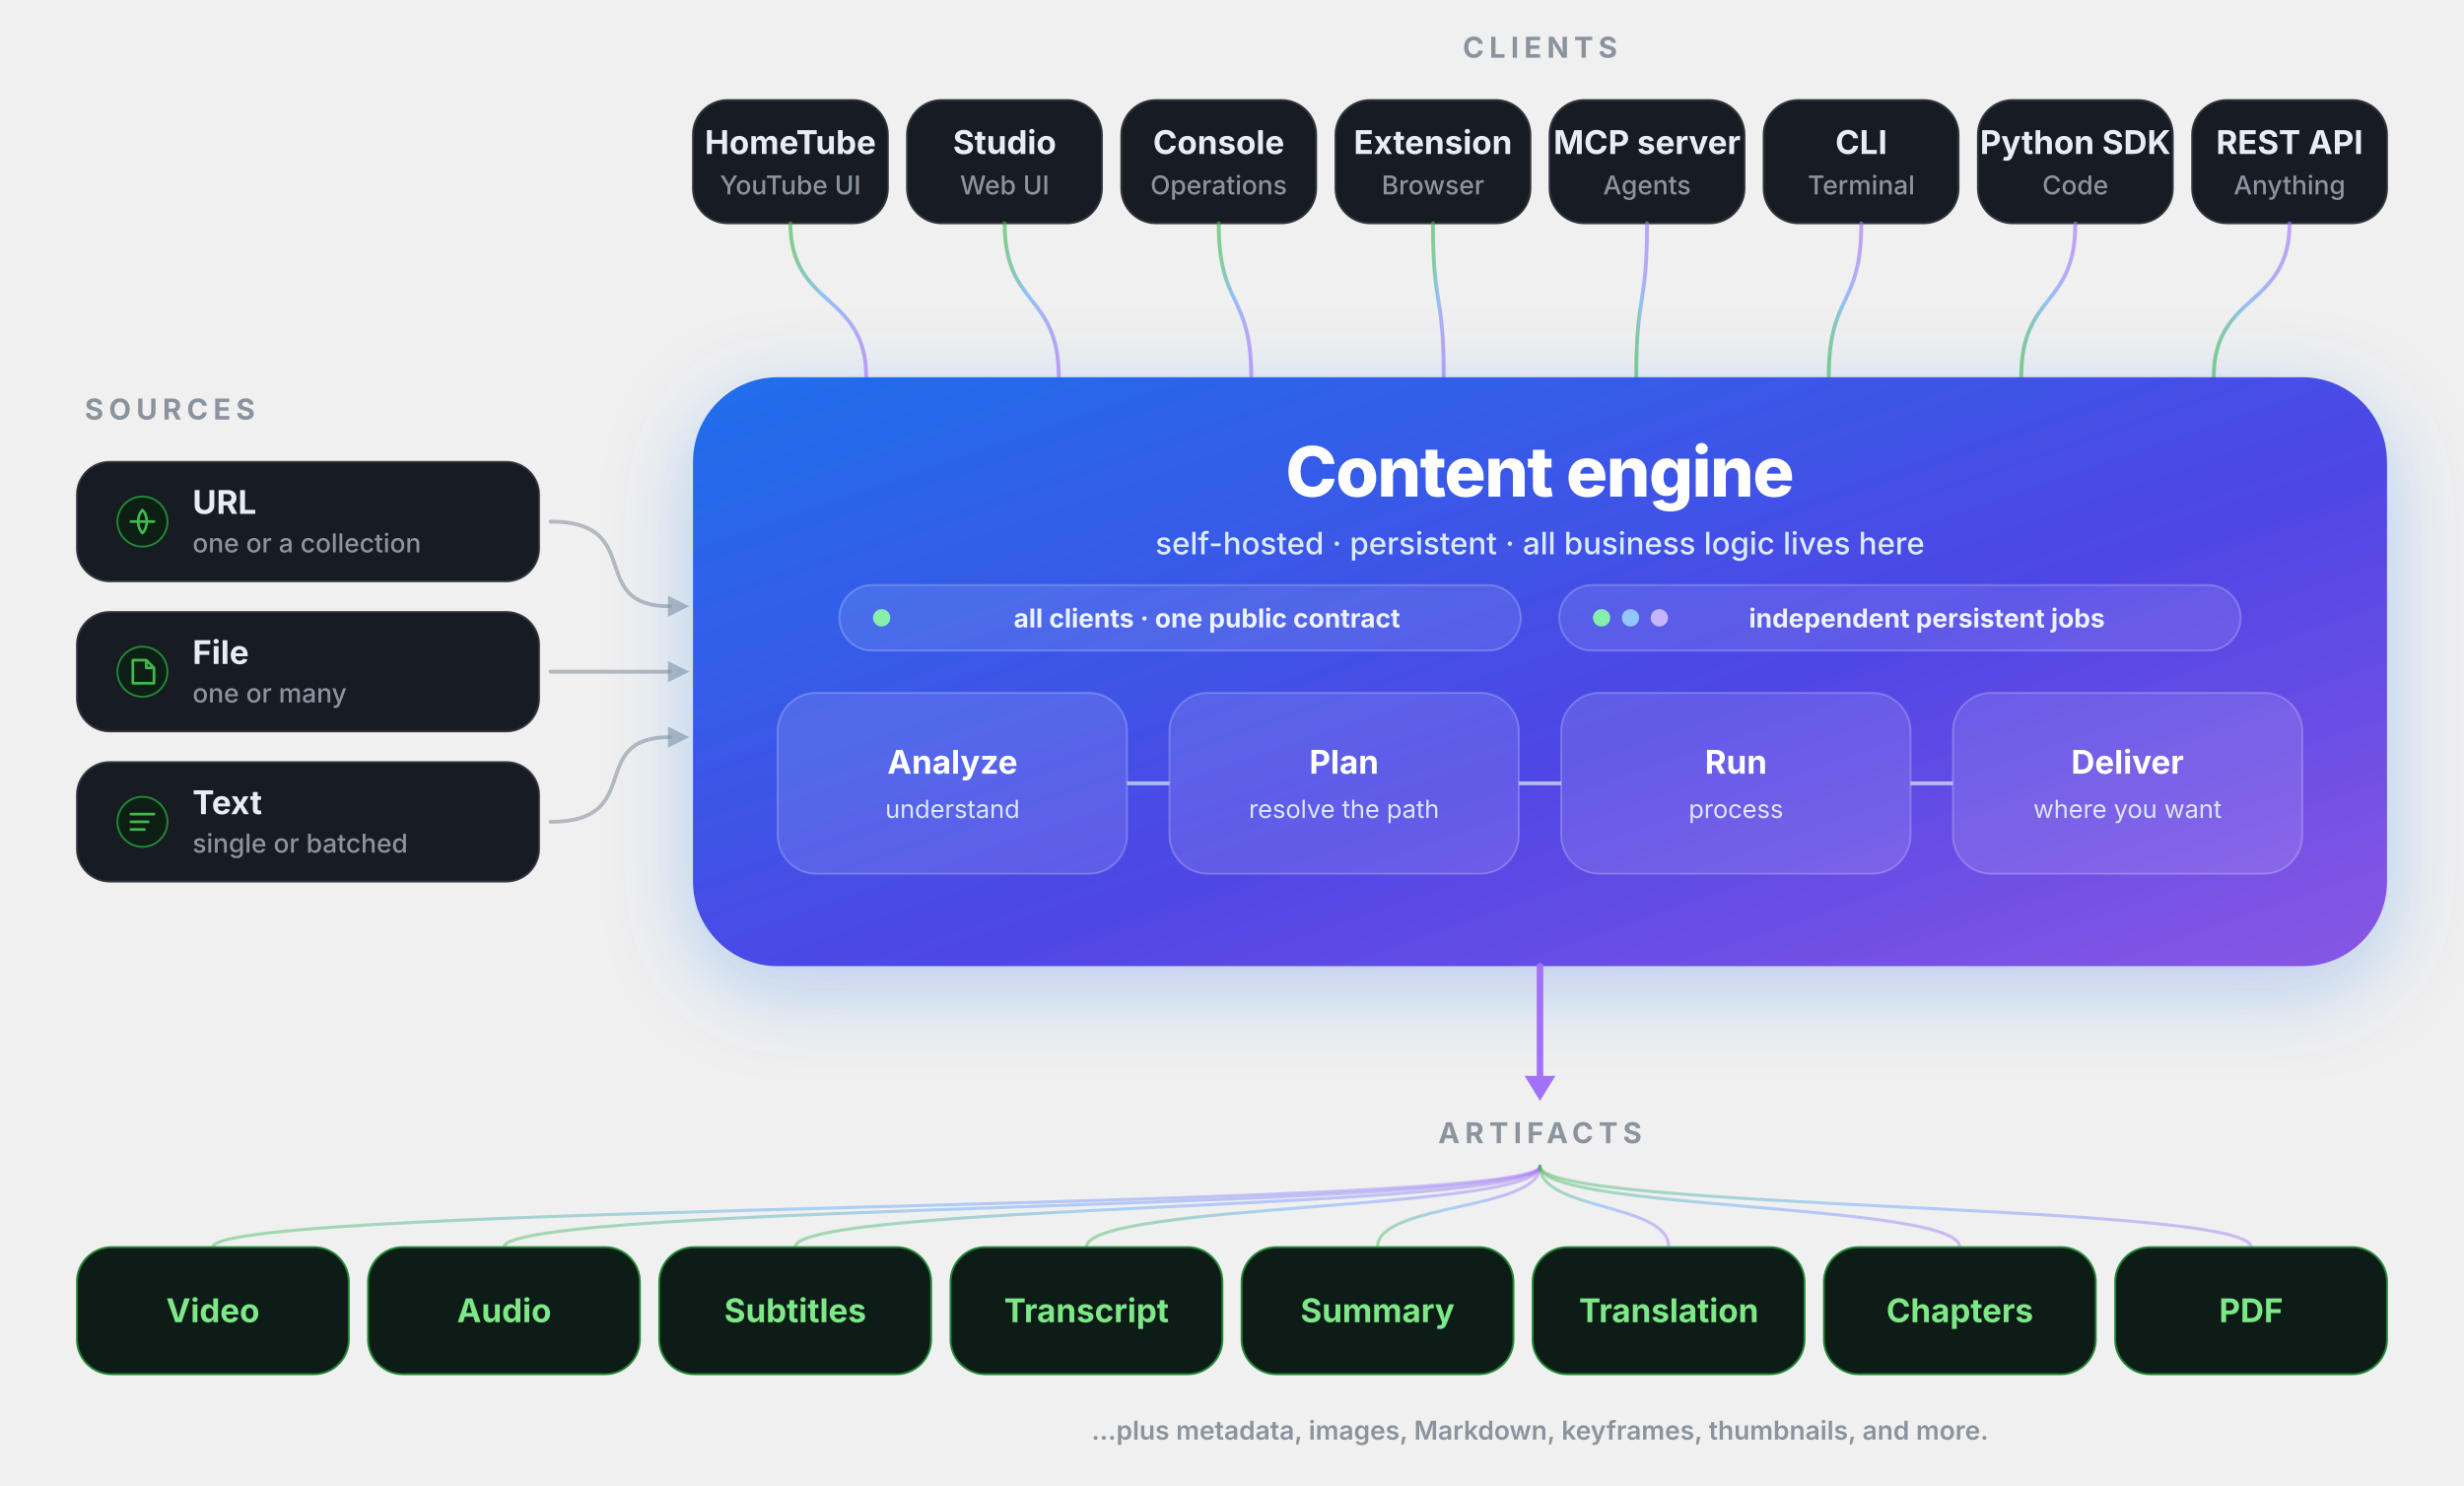
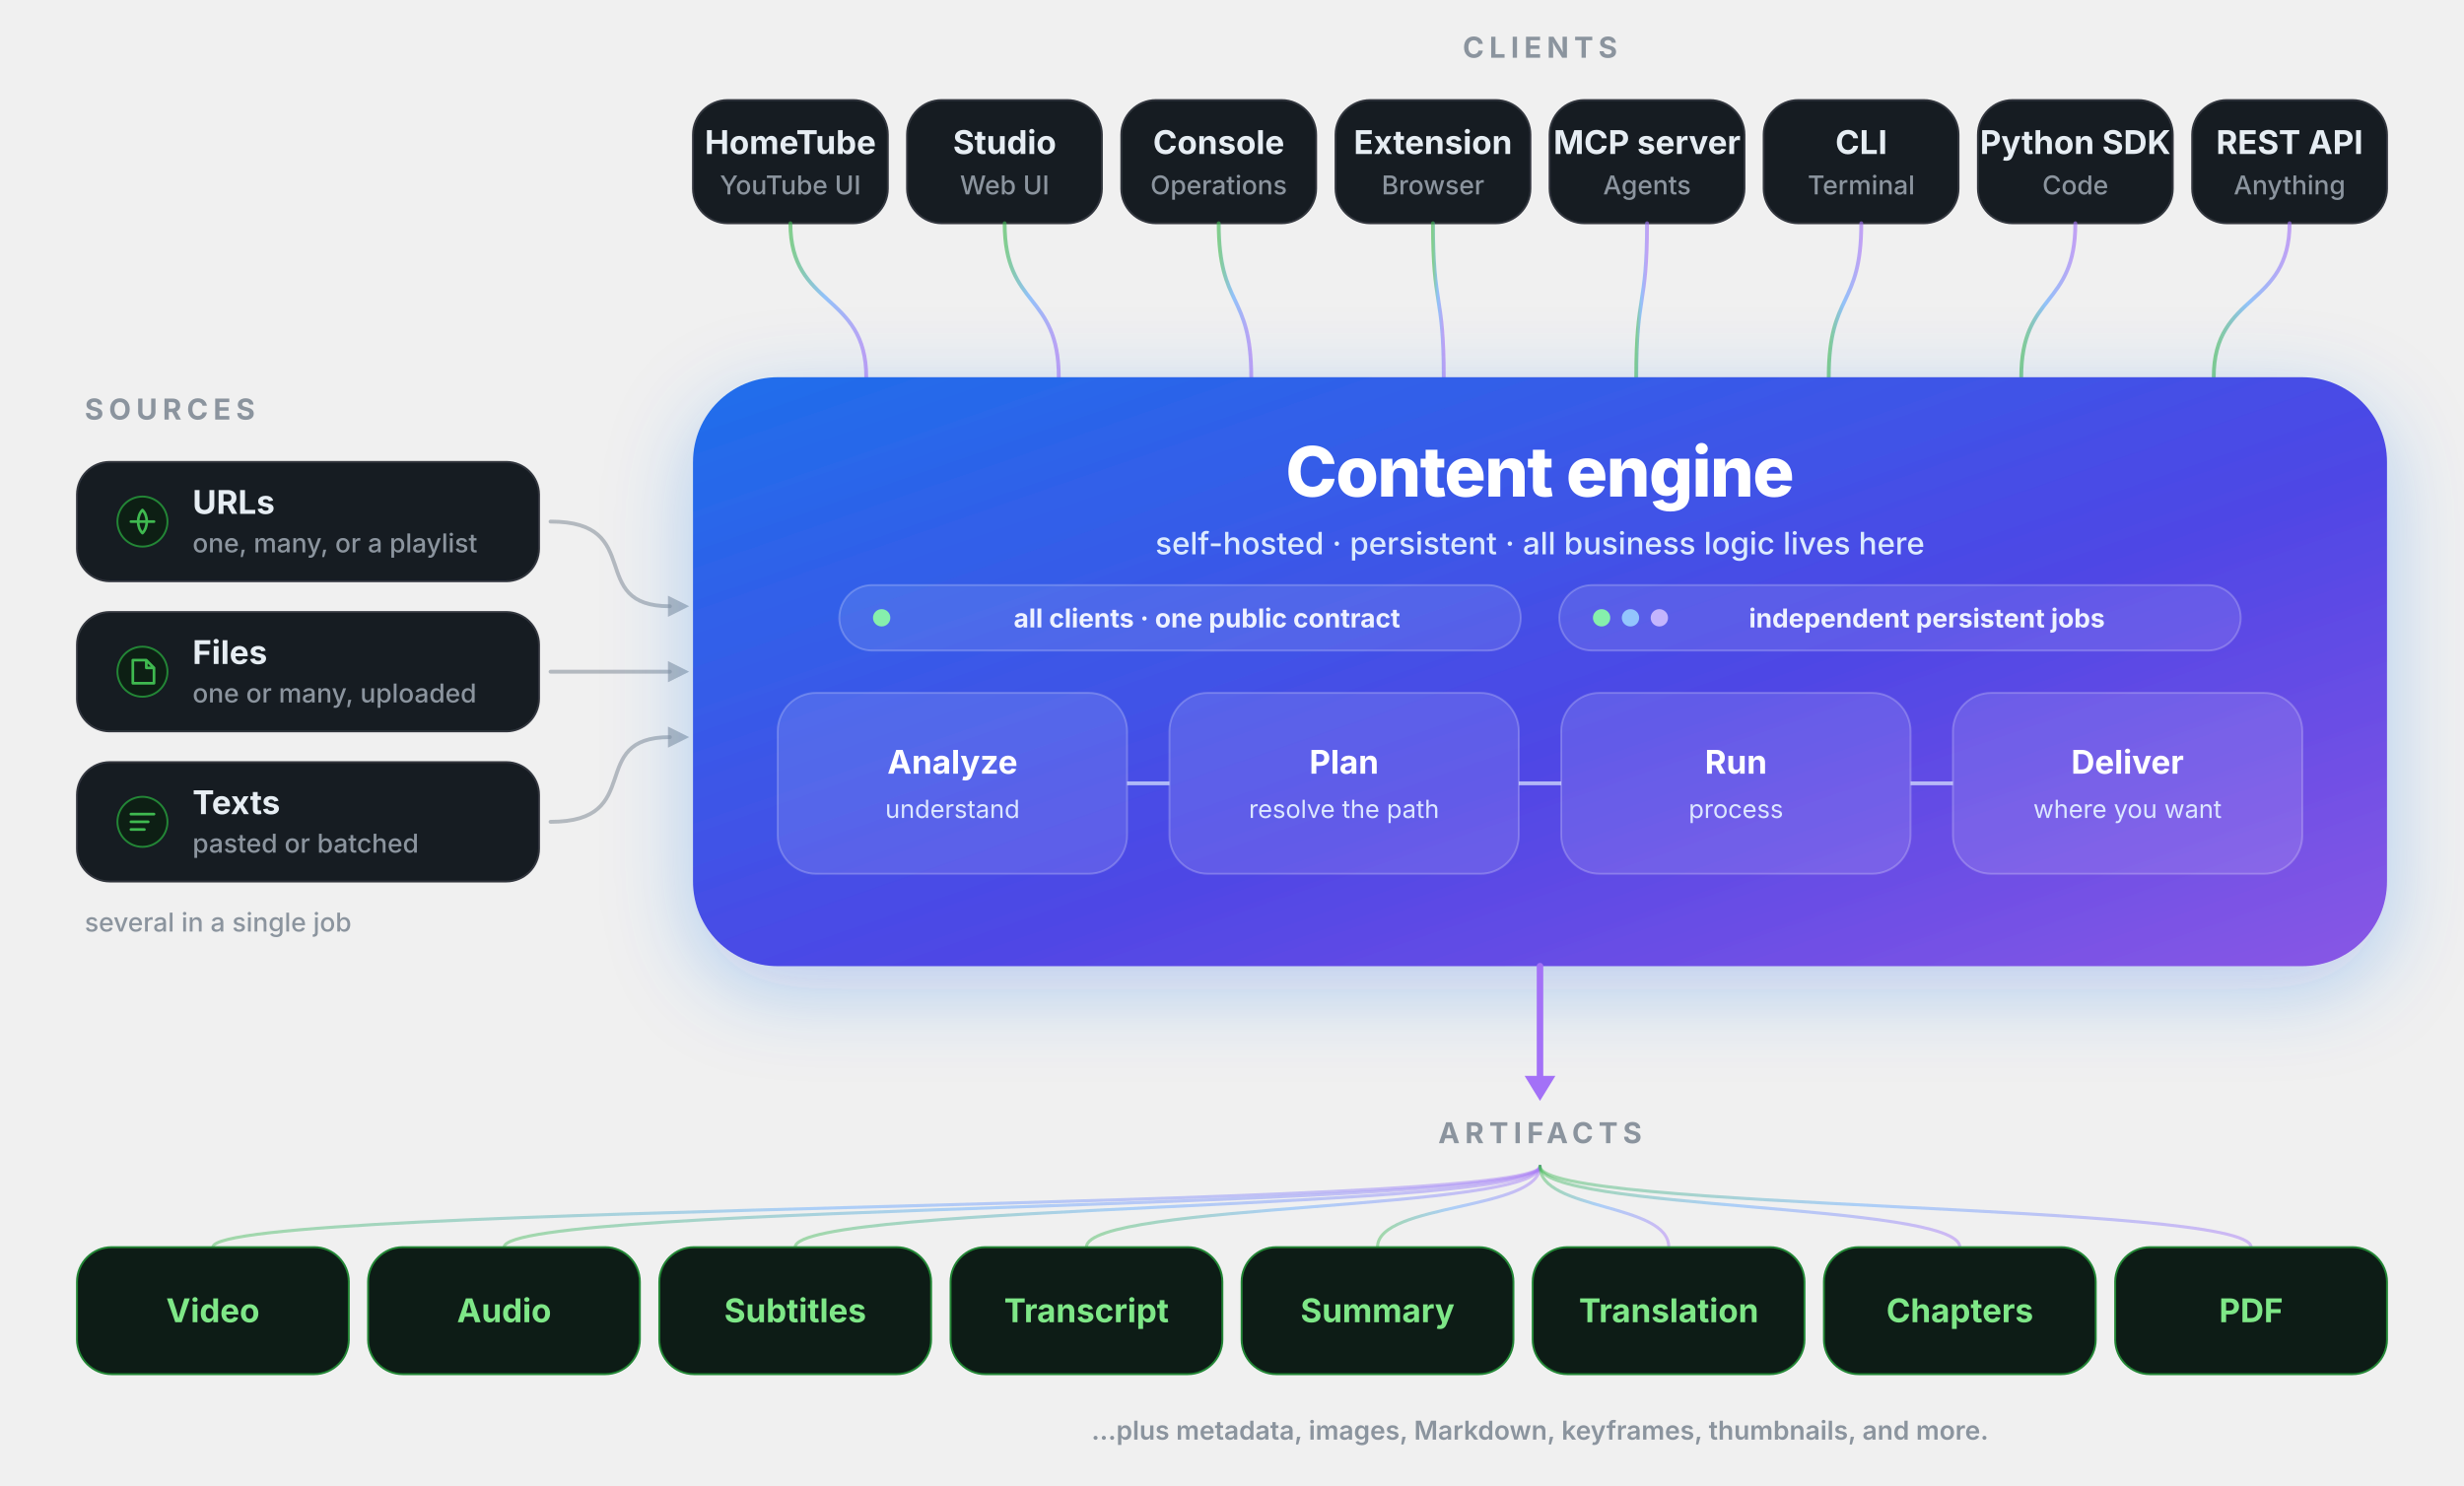
<svg xmlns="http://www.w3.org/2000/svg" viewBox="0 0 1280 772" width="1280" height="772" role="img" aria-labelledby="t d">
  <defs>
    <linearGradient id="eg" x1="0" y1="0" x2="1" y2="1">
      <stop offset="0%" stop-color="#1f6feb" />
      <stop offset="58%" stop-color="#4f46e5" />
      <stop offset="100%" stop-color="#8957e5" />
    </linearGradient>
    <linearGradient id="fl" x1="0" y1="0" x2="1" y2="0">
      <stop offset="0%" stop-color="#3fb950" />
      <stop offset="45%" stop-color="#58a6ff" />
      <stop offset="100%" stop-color="#a371f7" />
    </linearGradient>
    <filter id="lift" x="-30%" y="-30%" width="160%" height="180%">
      <feDropShadow dx="0" dy="6" stdDeviation="11" flood-color="#010409" flood-opacity="0.0" />
    </filter>
    <filter id="glow" x="-30%" y="-30%" width="160%" height="180%">
      <feDropShadow dx="0" dy="12" stdDeviation="22" flood-color="#1f6feb" flood-opacity="0.28" />
    </filter>
    <style>
      text { font-family: Inter,ui-sans-serif,-apple-system,BlinkMacSystemFont,"Segoe UI",Roboto,Helvetica,Arial,sans-serif; }
      .lb { font-size: 15px; font-weight: 700; letter-spacing: .18em; }
      .ct { font-size: 17px; font-weight: 700; }
      .cs { font-size: 13.5px; font-weight: 500; }
    </style>
  </defs>
  <text x="800.0" y="30.0" class="lb" fill="#8b949e" text-anchor="middle">CLIENTS</text>
  <rect x="360.0" y="52.0" width="101.2" height="64.0" rx="18" fill="#161b22" stroke="#30363d" filter="url(#lift)" />
  <text x="410.6" y="80.0" class="ct" fill="#e6edf3" text-anchor="middle">HomeTube</text>
  <text x="410.6" y="101.0" class="cs" fill="#8b949e" text-anchor="middle">YouTube UI</text>
  <rect x="471.2" y="52.0" width="101.2" height="64.0" rx="18" fill="#161b22" stroke="#30363d" filter="url(#lift)" />
  <text x="521.9" y="80.0" class="ct" fill="#e6edf3" text-anchor="middle">Studio</text>
  <text x="521.9" y="101.0" class="cs" fill="#8b949e" text-anchor="middle">Web UI</text>
  <rect x="582.5" y="52.0" width="101.2" height="64.0" rx="18" fill="#161b22" stroke="#30363d" filter="url(#lift)" />
  <text x="633.1" y="80.0" class="ct" fill="#e6edf3" text-anchor="middle">Console</text>
  <text x="633.1" y="101.0" class="cs" fill="#8b949e" text-anchor="middle">Operations</text>
  <rect x="693.8" y="52.0" width="101.2" height="64.0" rx="18" fill="#161b22" stroke="#30363d" filter="url(#lift)" />
  <text x="744.4" y="80.0" class="ct" fill="#e6edf3" text-anchor="middle">Extension</text>
  <text x="744.4" y="101.0" class="cs" fill="#8b949e" text-anchor="middle">Browser</text>
  <rect x="805.0" y="52.0" width="101.2" height="64.0" rx="18" fill="#161b22" stroke="#30363d" filter="url(#lift)" />
  <text x="855.6" y="80.0" class="ct" fill="#e6edf3" text-anchor="middle">MCP server</text>
  <text x="855.6" y="101.0" class="cs" fill="#8b949e" text-anchor="middle">Agents</text>
  <rect x="916.2" y="52.0" width="101.2" height="64.0" rx="18" fill="#161b22" stroke="#30363d" filter="url(#lift)" />
  <text x="966.9" y="80.0" class="ct" fill="#e6edf3" text-anchor="middle">CLI</text>
  <text x="966.9" y="101.0" class="cs" fill="#8b949e" text-anchor="middle">Terminal</text>
  <rect x="1027.5" y="52.0" width="101.2" height="64.0" rx="18" fill="#161b22" stroke="#30363d" filter="url(#lift)" />
  <text x="1078.1" y="80.0" class="ct" fill="#e6edf3" text-anchor="middle">Python SDK</text>
  <text x="1078.1" y="101.0" class="cs" fill="#8b949e" text-anchor="middle">Code</text>
  <rect x="1138.8" y="52.0" width="101.2" height="64.0" rx="18" fill="#161b22" stroke="#30363d" filter="url(#lift)" />
  <text x="1189.4" y="80.0" class="ct" fill="#e6edf3" text-anchor="middle">REST API</text>
  <text x="1189.4" y="101.0" class="cs" fill="#8b949e" text-anchor="middle">Anything</text>
  <path d="M 410.6 116.0 C 410.6 160.0, 450.0 152.0, 450.0 196.0" fill="none" stroke="url(#fl)" stroke-width="2.0" stroke-linecap="round" opacity="0.62" />
  <path d="M 521.9 116.0 C 521.9 160.0, 550.0 152.0, 550.0 196.0" fill="none" stroke="url(#fl)" stroke-width="2.0" stroke-linecap="round" opacity="0.62" />
  <path d="M 633.1 116.0 C 633.1 160.0, 650.0 152.0, 650.0 196.0" fill="none" stroke="url(#fl)" stroke-width="2.0" stroke-linecap="round" opacity="0.62" />
  <path d="M 744.4 116.0 C 744.4 160.0, 750.0 152.0, 750.0 196.0" fill="none" stroke="url(#fl)" stroke-width="2.0" stroke-linecap="round" opacity="0.62" />
  <path d="M 855.6 116.0 C 855.6 160.0, 850.0 152.0, 850.0 196.0" fill="none" stroke="url(#fl)" stroke-width="2.0" stroke-linecap="round" opacity="0.62" />
  <path d="M 966.9 116.0 C 966.9 160.0, 950.0 152.0, 950.0 196.0" fill="none" stroke="url(#fl)" stroke-width="2.0" stroke-linecap="round" opacity="0.62" />
  <path d="M 1078.1 116.0 C 1078.1 160.0, 1050.0 152.0, 1050.0 196.0" fill="none" stroke="url(#fl)" stroke-width="2.0" stroke-linecap="round" opacity="0.62" />
  <path d="M 1189.4 116.0 C 1189.4 160.0, 1150.0 152.0, 1150.0 196.0" fill="none" stroke="url(#fl)" stroke-width="2.0" stroke-linecap="round" opacity="0.62" />
  <text x="44.0" y="218.0" class="lb" fill="#8b949e" text-anchor="start">SOURCES</text>
  <rect x="40" y="240.0" width="240" height="62" rx="17" fill="#161b22" stroke="#30363d" filter="url(#lift)" />
  <g transform="translate(74,271.0)">
    <circle r="13" fill="#0d1f14" stroke="#238636" />
    <path d="M-6 0h12 M0 -6c-3 3 -3 9 0 12 M0 -6c3 3 3 9 0 12" fill="none" stroke="#3fb950" stroke-width="1.4" stroke-linecap="round" stroke-linejoin="round" />
  </g>
-   <text x="100" y="267.0" class="ct" fill="#e6edf3" text-anchor="start">URL</text>
-   <text x="100" y="287.0" class="cs" fill="#8b949e" text-anchor="start">one or a collection</text>
+   <text x="100" y="267.0" class="ct" fill="#e6edf3" text-anchor="start">URLs</text>
+   <text x="100" y="287.0" class="cs" fill="#8b949e" text-anchor="start">one, many, or a playlist</text>
  <path d="M 286 271.0 C 336 271.0, 304 315.0, 348 315.0" fill="none" stroke="#8b949e" stroke-width="2" stroke-linecap="round" opacity="0.6" />
  <path d="M 358 315.0 l-11 -5.5 v11 z" fill="#8b949e" opacity="0.6" />
  <rect x="40" y="318.0" width="240" height="62" rx="17" fill="#161b22" stroke="#30363d" filter="url(#lift)" />
  <g transform="translate(74,349.0)">
    <circle r="13" fill="#0d1f14" stroke="#238636" />
    <path d="M-5 -6h7l4 4v8h-11z M2 -6v4h4" fill="none" stroke="#3fb950" stroke-width="1.4" stroke-linecap="round" stroke-linejoin="round" />
  </g>
-   <text x="100" y="345.0" class="ct" fill="#e6edf3" text-anchor="start">File</text>
-   <text x="100" y="365.0" class="cs" fill="#8b949e" text-anchor="start">one or many</text>
+   <text x="100" y="345.0" class="ct" fill="#e6edf3" text-anchor="start">Files</text>
+   <text x="100" y="365.0" class="cs" fill="#8b949e" text-anchor="start">one or many, uploaded</text>
  <path d="M 286 349.0 C 336 349.0, 304 349.0, 348 349.0" fill="none" stroke="#8b949e" stroke-width="2" stroke-linecap="round" opacity="0.6" />
  <path d="M 358 349.0 l-11 -5.5 v11 z" fill="#8b949e" opacity="0.6" />
  <rect x="40" y="396.0" width="240" height="62" rx="17" fill="#161b22" stroke="#30363d" filter="url(#lift)" />
  <g transform="translate(74,427.0)">
    <circle r="13" fill="#0d1f14" stroke="#238636" />
    <path d="M-6 -4h12 M-6 0h9 M-6 4h7" fill="none" stroke="#3fb950" stroke-width="1.4" stroke-linecap="round" stroke-linejoin="round" />
  </g>
-   <text x="100" y="423.0" class="ct" fill="#e6edf3" text-anchor="start">Text</text>
-   <text x="100" y="443.0" class="cs" fill="#8b949e" text-anchor="start">single or batched</text>
+   <text x="100" y="423.0" class="ct" fill="#e6edf3" text-anchor="start">Texts</text>
+   <text x="100" y="443.0" class="cs" fill="#8b949e" text-anchor="start">pasted or batched</text>
  <path d="M 286 427.0 C 336 427.0, 304 383.0, 348 383.0" fill="none" stroke="#8b949e" stroke-width="2" stroke-linecap="round" opacity="0.6" />
  <path d="M 358 383.0 l-11 -5.5 v11 z" fill="#8b949e" opacity="0.6" />
+   <text x="44" y="484.0" class="cs" fill="#8b949e" text-anchor="start">several in a single job</text>
  <rect x="360" y="196" width="880" height="306" rx="44" fill="url(#eg)" filter="url(#glow)" />
  <text x="800.0" y="258" text-anchor="middle" fill="#ffffff" font-size="36" font-weight="800" letter-spacing="-0.02em">Content engine</text>
  <text x="800.0" y="288" text-anchor="middle" fill="#dbeafe" font-size="16" font-weight="500">self-hosted · persistent · all business logic lives here</text>
  <rect x="436.0" y="304" width="354.0" height="34" rx="17" fill="#ffffff" fill-opacity="0.10" stroke="#ffffff" stroke-opacity="0.22" />
  <circle cx="458.0" cy="321" r="4.5" fill="#86efac" />
  <text x="627.0" y="326" text-anchor="middle" fill="#eef2ff" font-size="13.5" font-weight="700">all clients · one public contract</text>
  <rect x="810.0" y="304" width="354.0" height="34" rx="17" fill="#ffffff" fill-opacity="0.10" stroke="#ffffff" stroke-opacity="0.22" />
  <circle cx="832.0" cy="321" r="4.5" fill="#86efac" />
  <circle cx="847.0" cy="321" r="4.5" fill="#93c5fd" />
  <circle cx="862.0" cy="321" r="4.5" fill="#c4b5fd" />
  <text x="1001.0" y="326" text-anchor="middle" fill="#eef2ff" font-size="13.5" font-weight="700">independent persistent jobs</text>
  <rect x="404.0" y="360" width="181.5" height="94" rx="20" fill="#ffffff" fill-opacity="0.11" stroke="#ffffff" stroke-opacity="0.22" />
  <text x="494.8" y="402" text-anchor="middle" fill="#ffffff" font-size="17" font-weight="700">Analyze</text>
  <text x="494.8" y="425" text-anchor="middle" fill="#dce7ff" font-size="13">understand</text>
  <rect x="607.5" y="360" width="181.5" height="94" rx="20" fill="#ffffff" fill-opacity="0.11" stroke="#ffffff" stroke-opacity="0.22" />
  <text x="698.2" y="402" text-anchor="middle" fill="#ffffff" font-size="17" font-weight="700">Plan</text>
  <text x="698.2" y="425" text-anchor="middle" fill="#dce7ff" font-size="13">resolve the path</text>
  <path d="M 585.5 407 H 607.5" stroke="#dce7ff" stroke-width="2" opacity="0.7" />
  <rect x="811.0" y="360" width="181.5" height="94" rx="20" fill="#ffffff" fill-opacity="0.11" stroke="#ffffff" stroke-opacity="0.22" />
  <text x="901.8" y="402" text-anchor="middle" fill="#ffffff" font-size="17" font-weight="700">Run</text>
  <text x="901.8" y="425" text-anchor="middle" fill="#dce7ff" font-size="13">process</text>
  <path d="M 789.0 407 H 811.0" stroke="#dce7ff" stroke-width="2" opacity="0.7" />
  <rect x="1014.5" y="360" width="181.5" height="94" rx="20" fill="#ffffff" fill-opacity="0.11" stroke="#ffffff" stroke-opacity="0.22" />
  <text x="1105.2" y="402" text-anchor="middle" fill="#ffffff" font-size="17" font-weight="700">Deliver</text>
  <text x="1105.2" y="425" text-anchor="middle" fill="#dce7ff" font-size="13">where you want</text>
  <path d="M 992.5 407 H 1014.5" stroke="#dce7ff" stroke-width="2" opacity="0.7" />
  <path d="M 800.0 502 V 560.0" stroke="#a371f7" stroke-width="3.4" stroke-linecap="round" fill="none" />
  <path d="M 800.0 572.0 l-8 -13 h16 z" fill="#a371f7" />
  <text x="800.0" y="594.0" class="lb" fill="#8b949e" text-anchor="middle">ARTIFACTS</text>
  <path d="M 800.0 606.0 C 800.0 629.1, 110.6 624.9, 110.6 648.0" fill="none" stroke="url(#fl)" stroke-width="1.6" stroke-linecap="round" opacity="0.45" />
  <rect x="40.0" y="648.0" width="141.2" height="66.0" rx="18" fill="#0d1f14" stroke="#238636" filter="url(#lift)" />
  <text x="110.6" y="687.0" class="ct" fill="#7ee787" text-anchor="middle">Video</text>
  <path d="M 800.0 606.0 C 800.0 629.1, 261.9 624.9, 261.9 648.0" fill="none" stroke="url(#fl)" stroke-width="1.6" stroke-linecap="round" opacity="0.45" />
  <rect x="191.2" y="648.0" width="141.2" height="66.0" rx="18" fill="#0d1f14" stroke="#238636" filter="url(#lift)" />
  <text x="261.9" y="687.0" class="ct" fill="#7ee787" text-anchor="middle">Audio</text>
  <path d="M 800.0 606.0 C 800.0 629.1, 413.1 624.9, 413.1 648.0" fill="none" stroke="url(#fl)" stroke-width="1.6" stroke-linecap="round" opacity="0.45" />
  <rect x="342.5" y="648.0" width="141.2" height="66.0" rx="18" fill="#0d1f14" stroke="#238636" filter="url(#lift)" />
  <text x="413.1" y="687.0" class="ct" fill="#7ee787" text-anchor="middle">Subtitles</text>
  <path d="M 800.0 606.0 C 800.0 629.1, 564.4 624.9, 564.4 648.0" fill="none" stroke="url(#fl)" stroke-width="1.6" stroke-linecap="round" opacity="0.45" />
  <rect x="493.8" y="648.0" width="141.2" height="66.0" rx="18" fill="#0d1f14" stroke="#238636" filter="url(#lift)" />
  <text x="564.4" y="687.0" class="ct" fill="#7ee787" text-anchor="middle">Transcript</text>
  <path d="M 800.0 606.0 C 800.0 629.1, 715.6 624.9, 715.6 648.0" fill="none" stroke="url(#fl)" stroke-width="1.6" stroke-linecap="round" opacity="0.45" />
  <rect x="645.0" y="648.0" width="141.2" height="66.0" rx="18" fill="#0d1f14" stroke="#238636" filter="url(#lift)" />
  <text x="715.6" y="687.0" class="ct" fill="#7ee787" text-anchor="middle">Summary</text>
  <path d="M 800.0 606.0 C 800.0 629.1, 866.9 624.9, 866.9 648.0" fill="none" stroke="url(#fl)" stroke-width="1.6" stroke-linecap="round" opacity="0.45" />
  <rect x="796.2" y="648.0" width="141.2" height="66.0" rx="18" fill="#0d1f14" stroke="#238636" filter="url(#lift)" />
  <text x="866.9" y="687.0" class="ct" fill="#7ee787" text-anchor="middle">Translation</text>
  <path d="M 800.0 606.0 C 800.0 629.1, 1018.1 624.9, 1018.1 648.0" fill="none" stroke="url(#fl)" stroke-width="1.6" stroke-linecap="round" opacity="0.45" />
  <rect x="947.5" y="648.0" width="141.2" height="66.0" rx="18" fill="#0d1f14" stroke="#238636" filter="url(#lift)" />
  <text x="1018.1" y="687.0" class="ct" fill="#7ee787" text-anchor="middle">Chapters</text>
  <path d="M 800.0 606.0 C 800.0 629.1, 1169.4 624.9, 1169.4 648.0" fill="none" stroke="url(#fl)" stroke-width="1.6" stroke-linecap="round" opacity="0.45" />
  <rect x="1098.8" y="648.0" width="141.2" height="66.0" rx="18" fill="#0d1f14" stroke="#238636" filter="url(#lift)" />
  <text x="1169.4" y="687.0" class="ct" fill="#7ee787" text-anchor="middle">PDF</text>
  <text x="800.0" y="748" text-anchor="middle" fill="#8b949e" font-size="13.5" font-weight="600">…plus metadata, images, Markdown, keyframes, thumbnails, and more.</text>
</svg>
